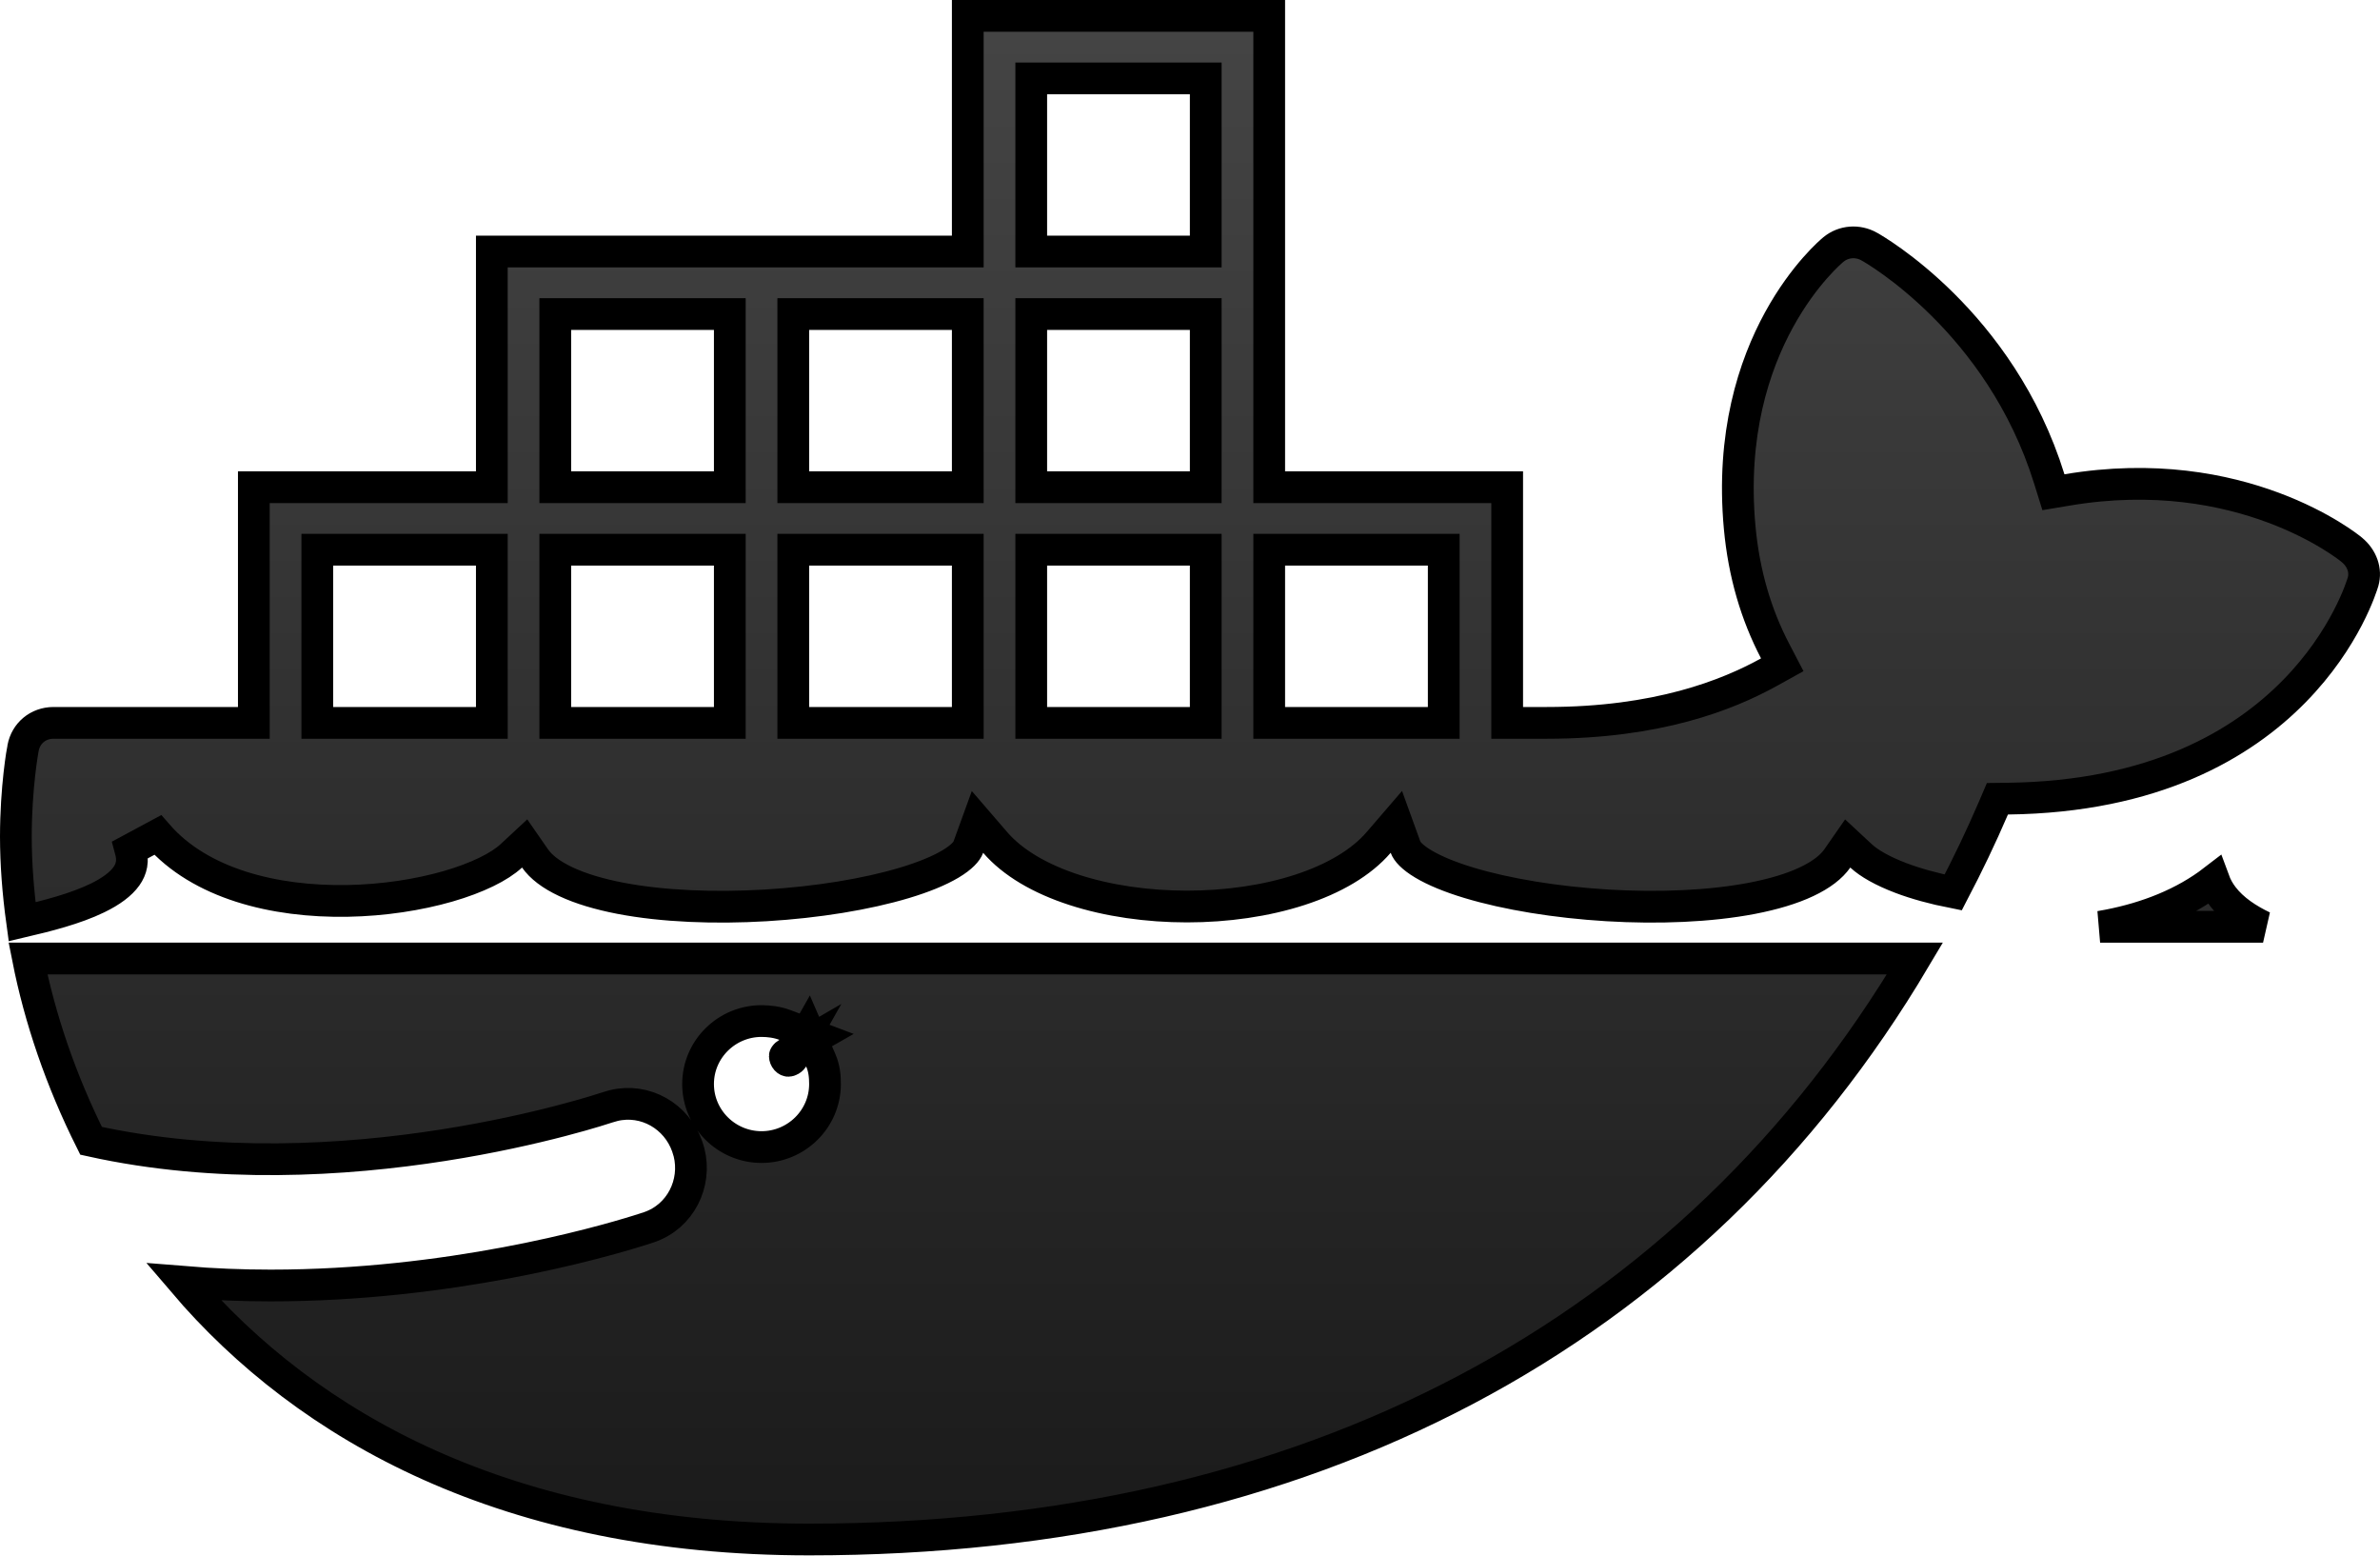
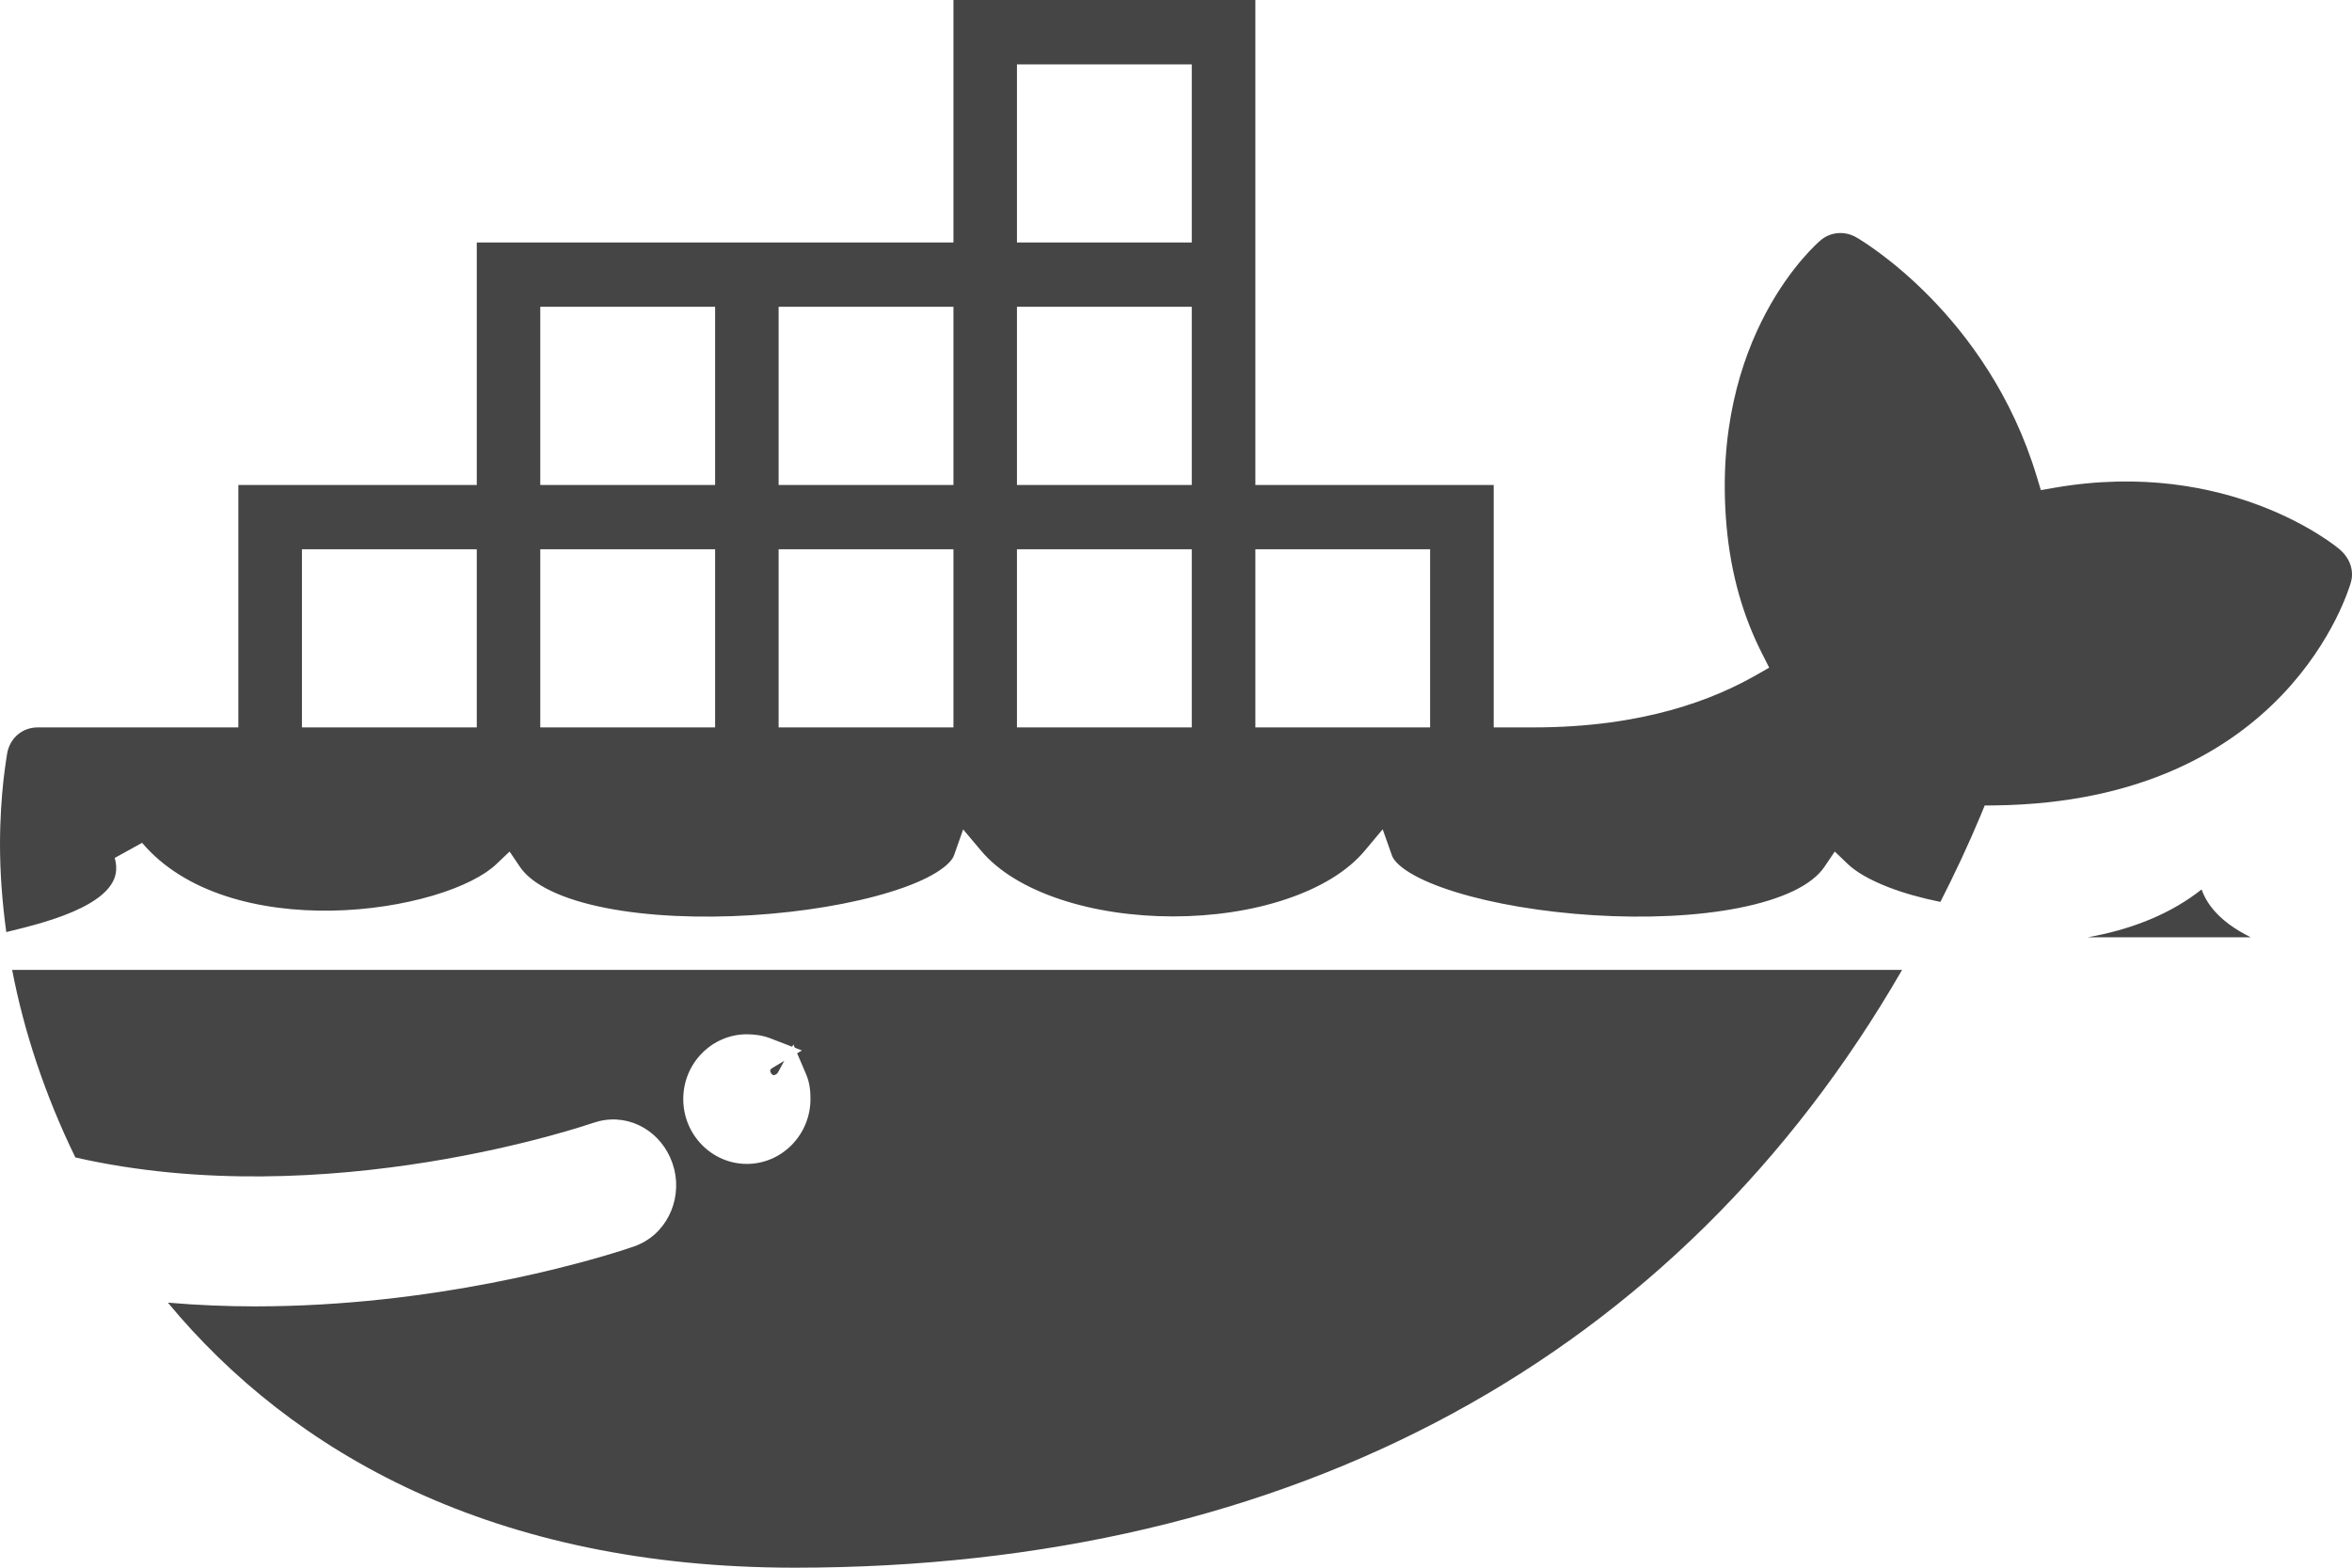
- <svg xmlns="http://www.w3.org/2000/svg" width="75" height="49" viewBox="0 0 75 49" fill="none">
-   <path d="M60.345 30.197C53.326 42.033 41.221 48.5 25.498 48.5C16.024 48.5 9.696 44.98 5.78 40.385C6.715 40.462 7.639 40.498 8.53 40.498C14.136 40.498 18.825 39.173 20.118 38.77L20.457 38.661C21.448 38.322 21.955 37.279 21.715 36.31L21.656 36.118C21.322 35.166 20.34 34.593 19.346 34.828L19.154 34.883C19.07 34.911 10.798 37.697 2.87 35.94C1.915 34.032 1.253 32.079 0.882 30.197H60.345ZM23.998 32.167C22.901 32.167 21.998 33.053 21.998 34.151C21.998 35.25 22.901 36.137 23.998 36.137C25.095 36.137 25.998 35.25 25.998 34.151C25.998 33.923 25.979 33.662 25.862 33.395L25.579 32.75L25.73 32.664L25.505 32.579L25.462 32.48L25.423 32.549L24.736 32.291C24.498 32.201 24.236 32.167 23.998 32.167ZM24.969 33.348C24.964 33.355 24.948 33.377 24.916 33.395C24.884 33.414 24.856 33.42 24.842 33.42C24.831 33.42 24.807 33.415 24.778 33.384C24.748 33.35 24.732 33.306 24.732 33.27C24.732 33.268 24.732 33.263 24.74 33.252C24.751 33.236 24.774 33.214 24.81 33.193L25.176 32.981L24.969 33.348ZM69.766 27.733C69.834 27.918 69.929 28.091 70.052 28.251C70.367 28.663 70.831 28.965 71.315 29.197H66.18C66.273 29.181 66.366 29.165 66.459 29.146C67.657 28.911 68.815 28.466 69.766 27.733ZM39.996 0.5V15.349H47.495V22.773H48.745C52.241 22.773 54.439 21.895 55.736 21.18L56.164 20.943L55.938 20.51C55.343 19.369 54.956 18.081 54.821 16.612C54.287 10.764 57.683 7.936 57.775 7.861L57.78 7.857C58.095 7.599 58.54 7.563 58.906 7.768L58.907 7.769C59.058 7.853 63.037 10.12 64.579 15.09L64.709 15.507L65.14 15.435C70.633 14.507 74.003 17.23 74.108 17.318L74.112 17.322C74.437 17.59 74.566 17.976 74.467 18.325C74.435 18.433 73.93 20.116 72.294 21.781C70.67 23.434 67.9 25.104 63.27 25.16L62.944 25.164L62.816 25.463C62.421 26.383 62.001 27.253 61.551 28.115C60.941 27.995 60.38 27.842 59.901 27.66C59.324 27.441 58.899 27.198 58.647 26.964L58.226 26.573L57.898 27.045C57.714 27.308 57.395 27.559 56.929 27.778C56.465 27.997 55.885 28.17 55.217 28.299C53.881 28.556 52.253 28.619 50.648 28.523C49.042 28.426 47.486 28.172 46.293 27.812C45.695 27.632 45.207 27.43 44.855 27.22C44.488 27.001 44.337 26.814 44.294 26.696L44.003 25.892L43.445 26.54C42.897 27.178 42.03 27.687 40.957 28.035C39.889 28.382 38.652 28.559 37.405 28.559C36.159 28.559 34.92 28.382 33.852 28.035C32.778 27.687 31.91 27.178 31.36 26.54L30.803 25.894L30.512 26.696C30.469 26.813 30.319 27 29.95 27.22C29.596 27.43 29.106 27.632 28.506 27.812C27.309 28.172 25.746 28.426 24.135 28.523C22.523 28.619 20.89 28.556 19.55 28.299C18.88 28.17 18.297 27.996 17.832 27.777C17.364 27.558 17.045 27.308 16.861 27.045L16.533 26.572L16.111 26.964C15.746 27.303 15.052 27.653 14.117 27.923C13.196 28.188 12.092 28.362 10.949 28.382C8.638 28.422 6.306 27.838 4.97 26.306L4.111 26.768C4.209 27.123 4.143 27.381 3.985 27.604C3.811 27.85 3.502 28.081 3.069 28.291C2.365 28.633 1.479 28.855 0.696 29.039C0.569 28.115 0.5 27.202 0.5 26.356C0.5 25.587 0.554 24.899 0.609 24.398C0.665 23.896 0.721 23.596 0.723 23.589L0.725 23.579L0.727 23.568C0.812 23.1 1.201 22.773 1.688 22.773H7.999V15.349H15.499V7.924H30.497V0.5H39.996ZM9.999 22.773H15.499V17.318H9.999V22.773ZM17.498 22.773H22.998V17.318H17.498V22.773ZM24.998 22.773H30.497V17.318H24.998V22.773ZM32.497 22.773H37.996V17.318H32.497V22.773ZM39.996 22.773H45.496V17.318H39.996V22.773ZM17.498 15.349H22.998V9.894H17.498V15.349ZM24.998 15.349H30.497V9.894H24.998V15.349ZM32.497 15.349H37.996V9.894H32.497V15.349ZM32.497 7.924H37.996V2.47H32.497V7.924Z" fill="url(#paint0_linear_86_38)" stroke="black" />
-   <defs>
-     <linearGradient id="paint0_linear_86_38" x1="37.5" y1="0" x2="37.5" y2="49" gradientUnits="userSpaceOnUse">
-       <stop stop-color="#454545" />
-       <stop offset="1" stop-color="#1A1A1A" />
-     </linearGradient>
-   </defs>
+ <svg xmlns="http://www.w3.org/2000/svg" width="24" height="16" viewBox="0 0 24 16" fill="none">
+   <path d="M19.409 9.899C17.133 13.844 13.207 16 8.108 16C5.035 16 2.982 14.827 1.713 13.295C2.016 13.321 2.315 13.333 2.604 13.333C4.422 13.333 5.943 12.891 6.363 12.757L6.473 12.72C6.794 12.607 6.958 12.26 6.881 11.937L6.862 11.873C6.753 11.555 6.435 11.364 6.112 11.443L6.05 11.461C6.023 11.47 3.34 12.399 0.769 11.813C0.459 11.177 0.244 10.526 0.124 9.899H19.409ZM7.621 10.556C7.265 10.556 6.972 10.851 6.972 11.217C6.972 11.583 7.265 11.879 7.621 11.879C7.977 11.879 8.27 11.583 8.27 11.217C8.27 11.141 8.264 11.054 8.226 10.965L8.134 10.75L8.183 10.721L8.11 10.693L8.096 10.66L8.083 10.683L7.86 10.597C7.783 10.567 7.698 10.556 7.621 10.556ZM7.936 10.949C7.934 10.952 7.929 10.959 7.919 10.965C7.908 10.971 7.899 10.973 7.895 10.973C7.891 10.973 7.883 10.972 7.874 10.961C7.864 10.95 7.859 10.935 7.859 10.923C7.859 10.923 7.859 10.921 7.862 10.917C7.865 10.912 7.873 10.905 7.884 10.898L8.003 10.827L7.936 10.949ZM22.465 9.078C22.487 9.139 22.518 9.197 22.558 9.25C22.66 9.387 22.81 9.488 22.967 9.566H21.302C21.332 9.56 21.362 9.555 21.392 9.549C21.781 9.47 22.157 9.322 22.465 9.078ZM12.81 0V4.95H15.242V7.424H15.647C16.781 7.424 17.494 7.132 17.915 6.893L18.053 6.814L17.98 6.67C17.787 6.29 17.662 5.861 17.618 5.371C17.445 3.421 18.546 2.479 18.576 2.454L18.578 2.452C18.68 2.366 18.824 2.354 18.943 2.423L18.943 2.423C18.992 2.451 20.283 3.207 20.783 4.863L20.825 5.002L20.964 4.978C22.746 4.669 23.839 5.577 23.873 5.606L23.874 5.607C23.98 5.697 24.022 5.825 23.989 5.942C23.979 5.978 23.815 6.539 23.285 7.094C22.758 7.645 21.86 8.201 20.358 8.22L20.252 8.221L20.211 8.321C20.083 8.628 19.946 8.918 19.8 9.205C19.603 9.165 19.421 9.114 19.265 9.053C19.078 8.98 18.94 8.899 18.858 8.821L18.722 8.691L18.616 8.848C18.556 8.936 18.453 9.02 18.301 9.093C18.151 9.165 17.963 9.223 17.746 9.266C17.313 9.352 16.785 9.373 16.264 9.341C15.743 9.309 15.239 9.224 14.852 9.104C14.658 9.044 14.5 8.977 14.385 8.907C14.266 8.834 14.217 8.771 14.204 8.732L14.109 8.464L13.928 8.68C13.751 8.893 13.469 9.062 13.121 9.178C12.775 9.294 12.374 9.353 11.969 9.353C11.565 9.353 11.163 9.294 10.817 9.178C10.469 9.062 10.187 8.893 10.009 8.68L9.828 8.465L9.734 8.732C9.72 8.771 9.671 8.833 9.551 8.907C9.437 8.977 9.278 9.044 9.083 9.104C8.695 9.224 8.188 9.309 7.665 9.341C7.143 9.373 6.613 9.352 6.178 9.266C5.961 9.223 5.772 9.165 5.621 9.092C5.469 9.019 5.366 8.936 5.306 8.848L5.2 8.691L5.063 8.821C4.945 8.934 4.72 9.051 4.416 9.141C4.118 9.229 3.76 9.287 3.389 9.294C2.639 9.307 1.883 9.113 1.45 8.602L1.171 8.756C1.203 8.874 1.181 8.96 1.13 9.034C1.074 9.117 0.973 9.194 0.833 9.264C0.605 9.378 0.317 9.452 0.064 9.513C0.022 9.205 6.81086e-06 8.901 0 8.619C0 8.362 0.017 8.133 0.035 7.966C0.054 7.799 0.072 7.699 0.072 7.696L0.073 7.693L0.073 7.689C0.101 7.533 0.227 7.424 0.385 7.424H2.432V4.95H4.865V2.475H9.729V0H12.81ZM3.081 7.424H4.865V5.606H3.081V7.424ZM5.513 7.424H7.297V5.606H5.513V7.424ZM7.945 7.424H9.729V5.606H7.945V7.424ZM10.377 7.424H12.161V5.606H10.377V7.424ZM12.81 7.424H14.593V5.606H12.81V7.424ZM5.513 4.95H7.297V3.131H5.513V4.95ZM7.945 4.95H9.729V3.131H7.945V4.95ZM10.377 4.95H12.161V3.131H10.377V4.95ZM10.377 2.475H12.161V0.657H10.377V2.475Z" fill="#454545" />
</svg>
